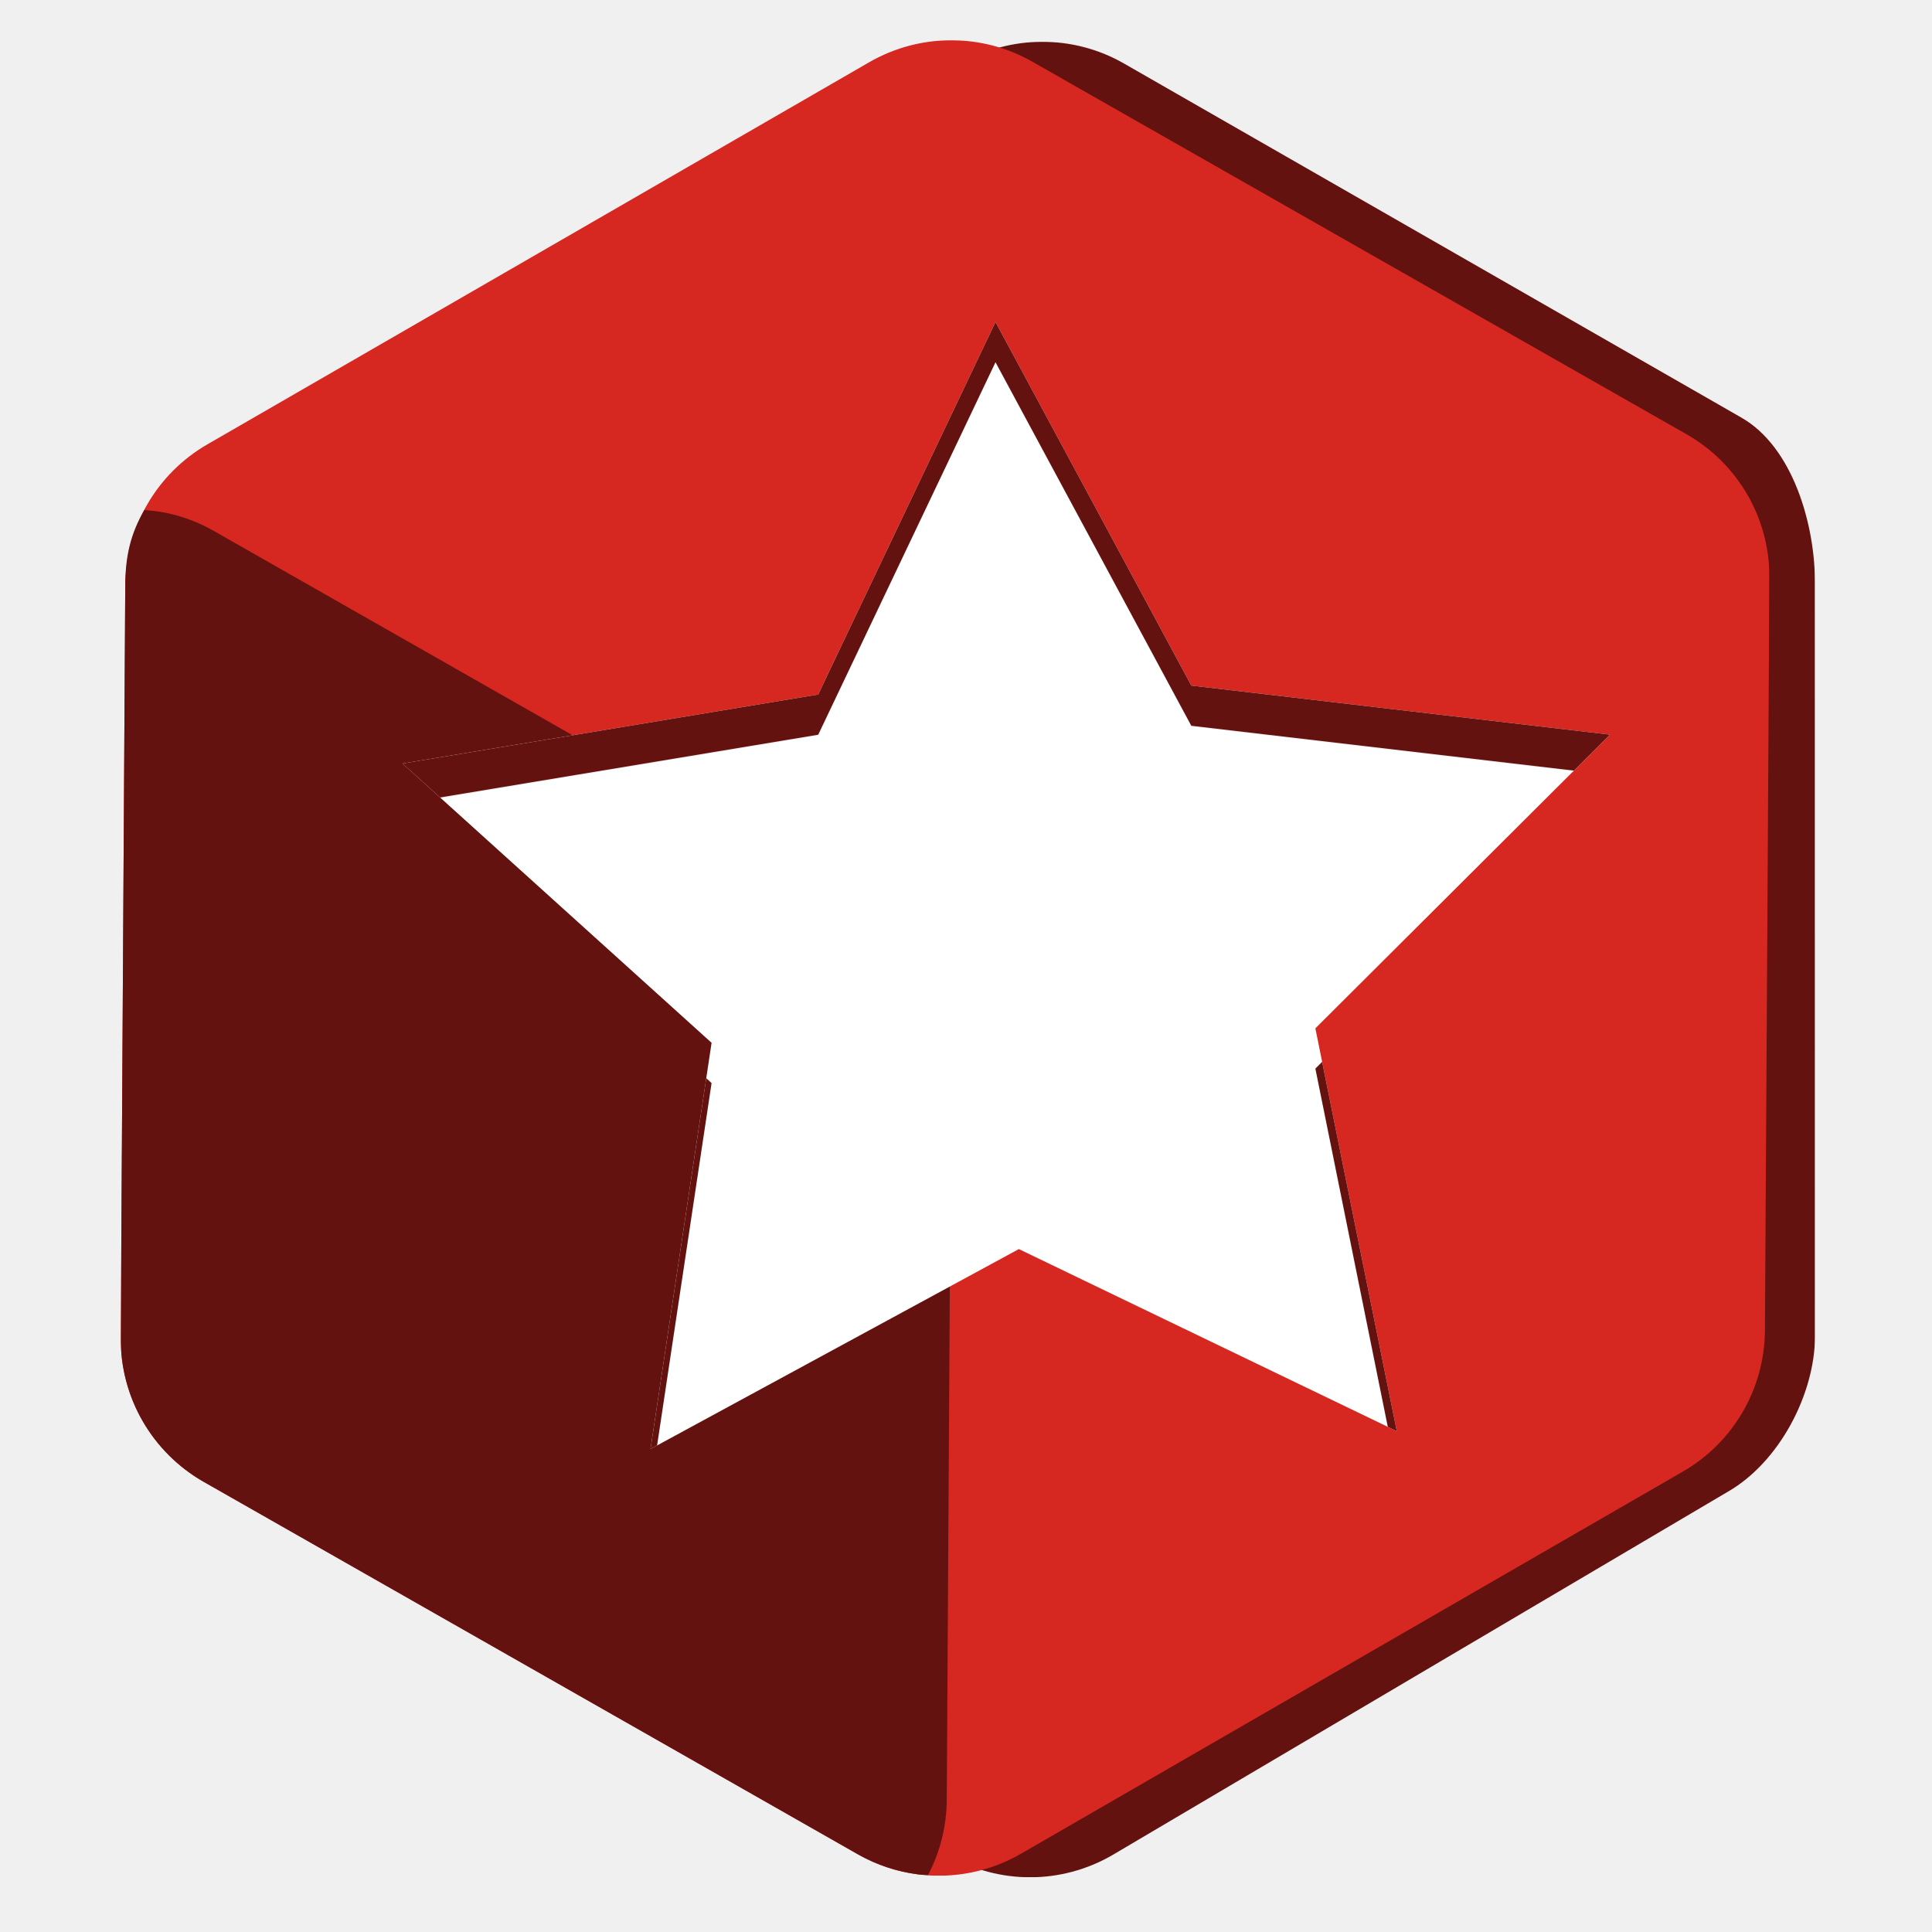
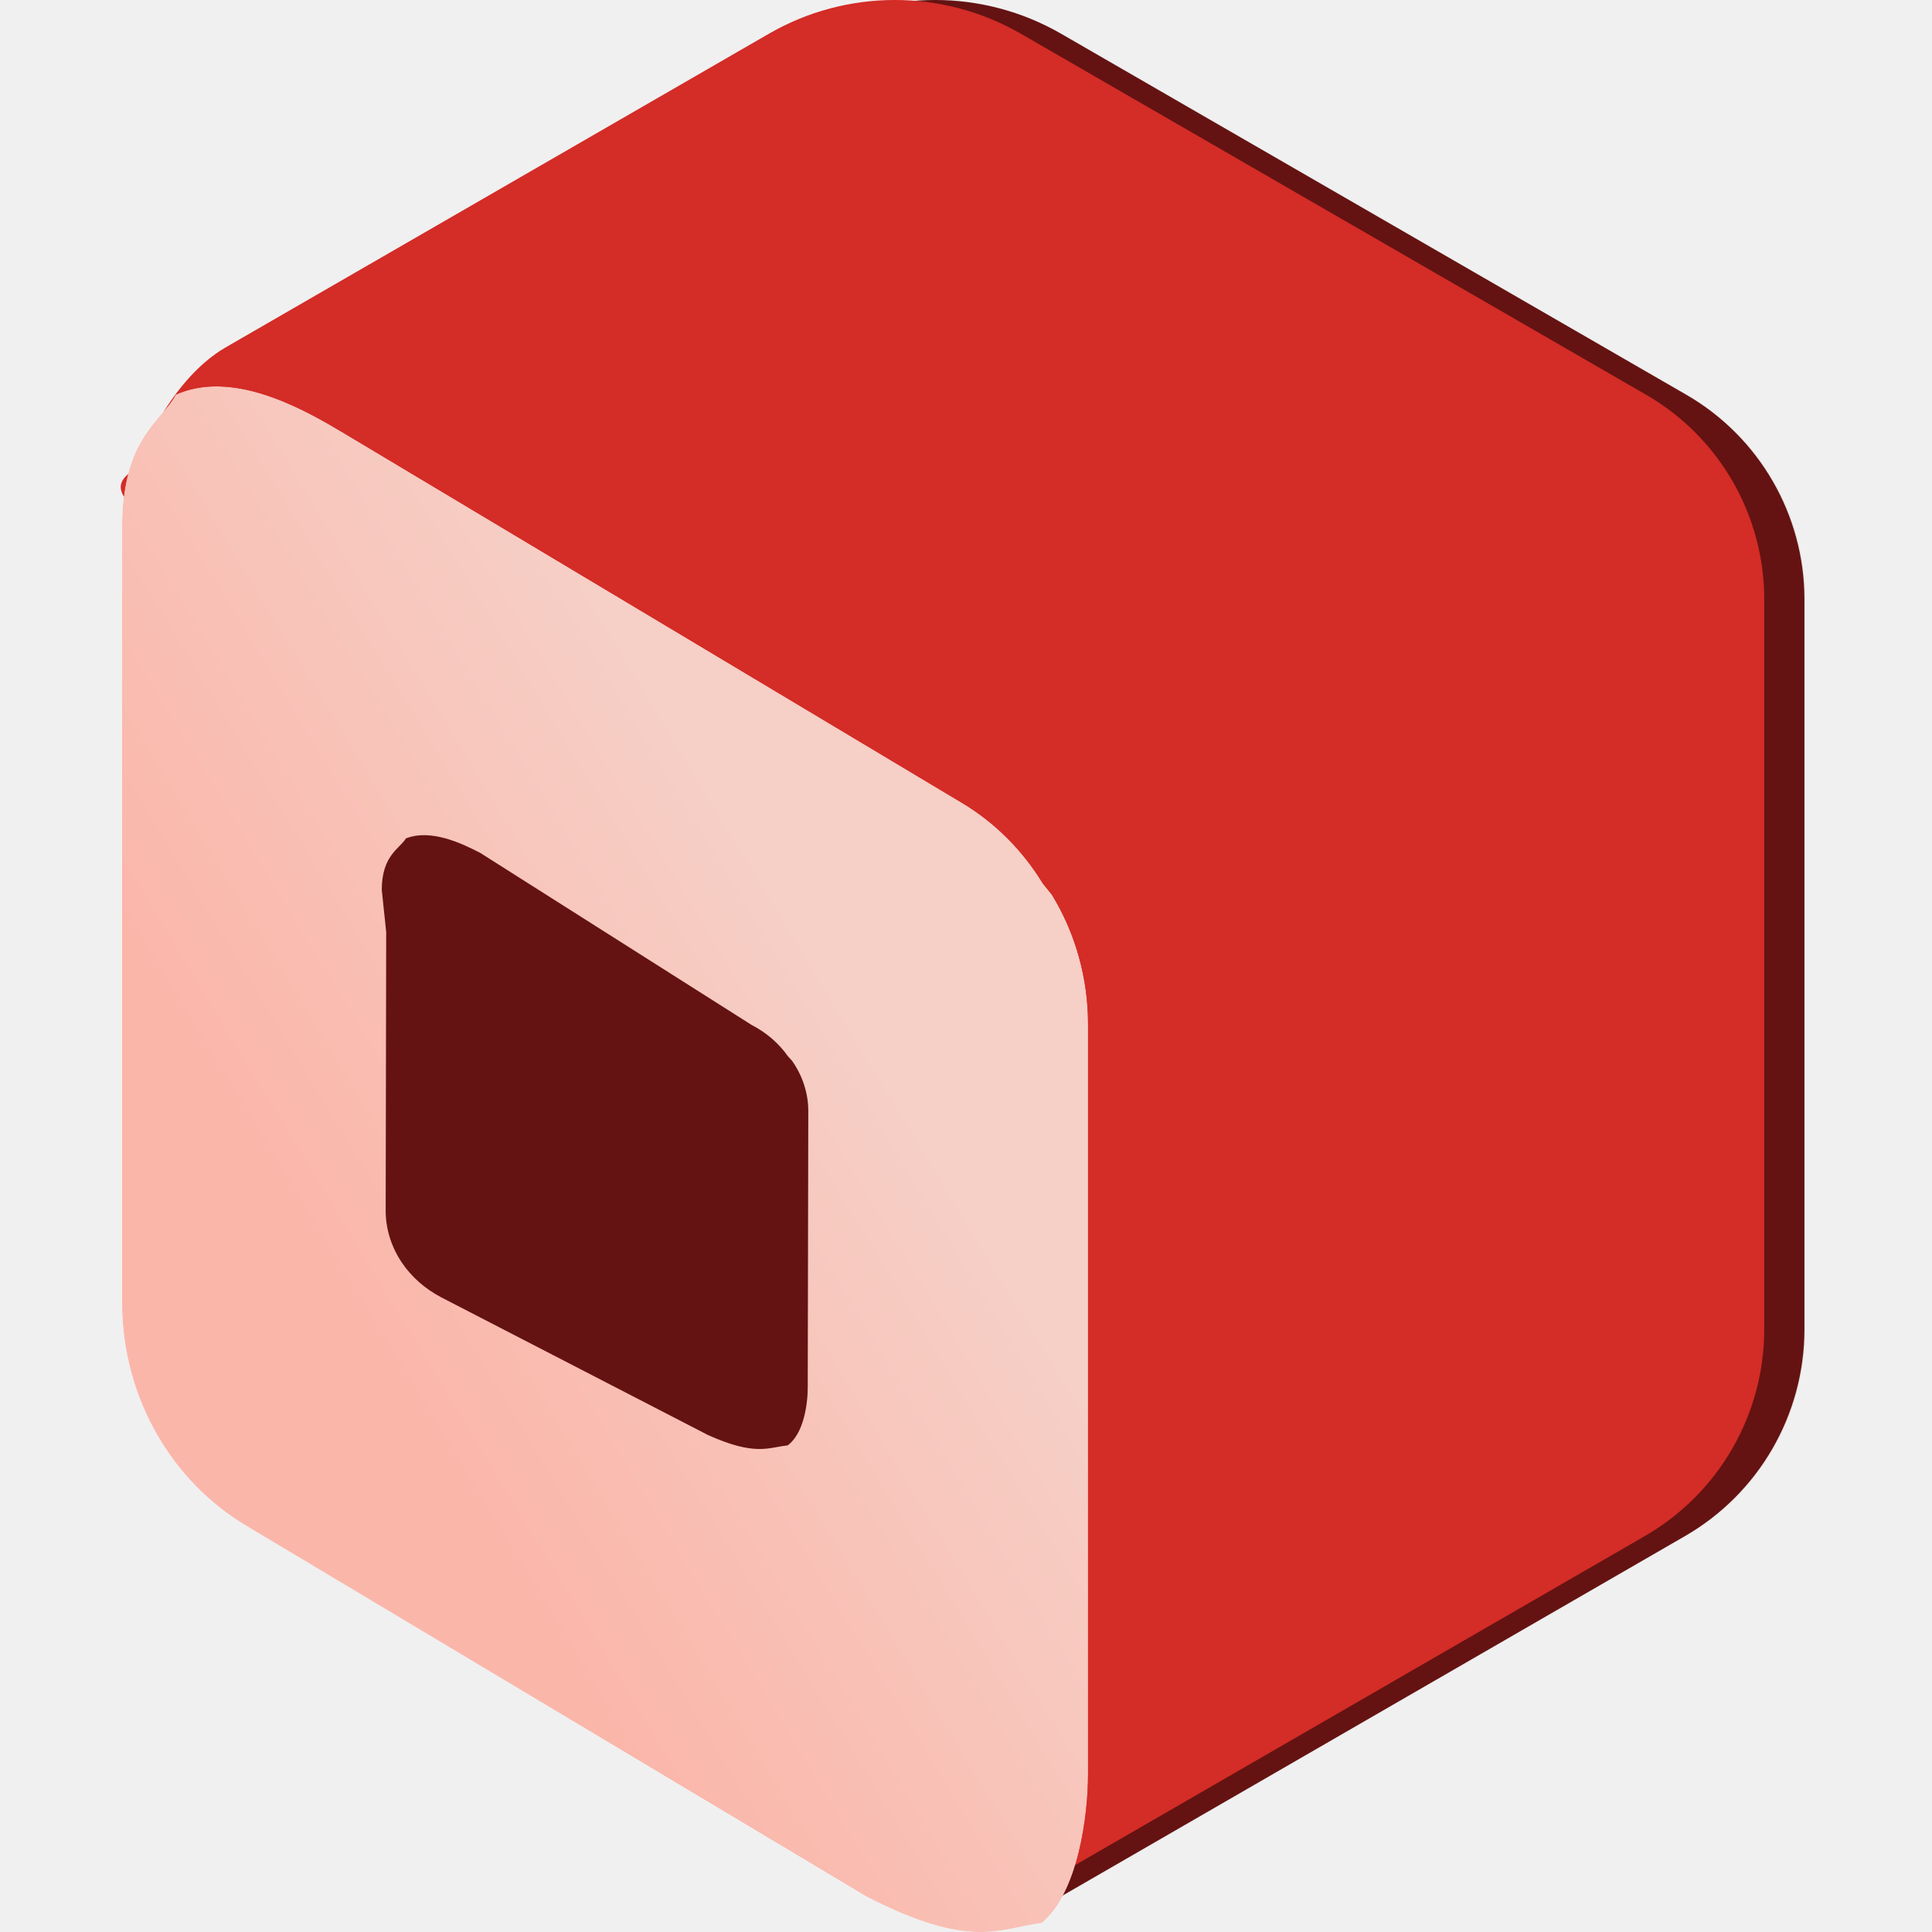
<svg xmlns="http://www.w3.org/2000/svg" xmlns:xlink="http://www.w3.org/1999/xlink" width="48px" height="48px" viewBox="0 0 48 48" version="1.1">
  <defs>
-     <polygon id="path-1" points="0.265 0.399 40.094 0.399 40.094 46 0.265 46" />
-     <polygon id="path-3" points="0 0.361 40.96 0.361 40.96 45.962 0 45.962" />
-     <polygon id="path-5" points="0 0.025 20.633 0.025 20.633 33.95 0 33.95" />
-     <polygon id="path-7" points="24.733 8 20.328 17.255 10 18.969 17.679 25.908 16.162 36 25.313 31.033 34.703 35.557 32.68 25.549 40 18.252 29.598 17.033" />
-     <filter x="-1.7%" y="-1.8%" width="103.3%" height="103.6%" filterUnits="objectBoundingBox" id="filter-8">
-       <feOffset dx="0" dy="1" in="SourceAlpha" result="shadowOffsetInner1" />
-       <feComposite in="shadowOffsetInner1" in2="SourceAlpha" operator="arithmetic" k2="-1" k3="1" result="shadowInnerInner1" />
-       <feColorMatrix values="0 0 0 0 0.392   0 0 0 0 0.071   0 0 0 0 0.059  0 0 0 1 0" type="matrix" in="shadowInnerInner1" />
+     <path d="M37.898,9.808 C39.713,10.857 40.832,12.795 40.832,14.892 L40.832,33.024 C40.832,35.145 39.702,37.103 37.865,38.163 L22.22,47.199 C20.372,48.267 18.713,43.795 16.864,42.728 L6.483,36.804 C4.557,35.693 8.794,33.681 8.794,31.458 L5.476,17.85 L1.971,14.745 C1.971,13.145 -1.019,12.455 0.366,11.654 C0.366,11.654 1.105,9.497 2.614,8.626 L16.096,0.842 C18.036,-0.281 20.428,-0.281 22.37,0.842 L37.898,9.808 Z" id="path-1" />
+     <filter x="-1.2%" y="-1.1%" width="104.9%" height="102.1%" filterUnits="objectBoundingBox" id="filter-2">
+       <feOffset dx="1" dy="0" in="SourceAlpha" result="shadowOffsetOuter1" />
+       <feColorMatrix values="0 0 0 0 0.392   0 0 0 0 0.075   0 0 0 0 0.071  0 0 0 1 0" type="matrix" in="shadowOffsetOuter1" />
    </filter>
+     <path d="M1.334,0.205 C0.993,0.863 0.001,1.272 0,3.489 L0,3.489 L0,3.997 L0,22.769 C0,23.954 0.317,25.092 0.887,26.073 L0.887,26.073 C1.417,26.984 2.167,27.758 3.087,28.309 L3.087,28.309 L18.467,37.504 C19.792,38.193 20.634,38.39 21.274,38.4 L21.274,38.4 L21.38,38.4 C21.952,38.391 22.368,38.237 22.849,38.177 L22.849,38.177 C23.757,37.425 24,35.506 24,34.474 L24,34.474 L24,15.848 C24,14.689 23.681,13.579 23.104,12.633 L23.104,12.633 L22.876,12.35 C22.379,11.535 21.695,10.84 20.861,10.343 L20.861,10.343 L5.455,1.128 C4.686,0.669 3.488,-0.001 2.342,0 L2.342,0 C1.998,0 1.656,0.061 1.334,0.205" id="path-3" />
+     <linearGradient x1="31.787%" y1="67.544%" x2="68.061%" y2="32.84%" id="linearGradient-5">
+       <stop stop-color="#FBB6AA" offset="0%" />
+       <stop stop-color="#F6CFC6" offset="100%" />
+     </linearGradient>
  </defs>
-   <g id="Vector-Perfect-Qute-Qube" stroke="none" stroke-width="1" fill="none" fill-rule="evenodd">
-     <rect id="Rectangle" x="0" y="0" width="48" height="48" />
-     <g id="FromIllustrator" transform="translate(3, 0)">
-       <g id="Shado" transform="translate(2, 0.6395)">
-         <mask id="mask-2" fill="white">
-           <use xlink:href="#path-1" />
-         </mask>
-         <g id="Clip-2" />
-         <path d="M18.86,0.945 L10.637,5.692 L2.415,10.44 C1.788,10.801 1.28,11.316 0.928,11.922 C0.577,12.527 0.381,13.222 0.376,13.946 L0.32,23.296 L0.265,32.646 C0.26,33.383 0.455,34.092 0.811,34.709 C1.167,35.325 1.684,35.848 2.324,36.213 L10.449,40.84 L18.574,45.466 C19.203,45.825 19.904,46.003 20.604,46.001 C21.304,45.999 22.003,45.816 22.63,45.454 L30.286,40.933 L37.943,36.413 C38.569,36.05 39.105,35.451 39.485,34.761 C39.865,34.071 40.089,33.291 40.094,32.566 L40.093,23.216 L40.092,13.867 C40.096,13.13 39.958,12.279 39.659,11.52 C39.36,10.762 38.9,10.097 38.259,9.733 L30.588,5.333 L22.916,0.933 C22.287,0.574 21.586,0.397 20.886,0.399 C20.186,0.401 19.487,0.583 18.86,0.945" id="Fill-1" fill="#64120F" mask="url(#mask-2)" />
+   <g id="qute-sushi-48" stroke="none" stroke-width="1" fill="none" fill-rule="evenodd">
+     <g id="Group-9" transform="translate(3, 0)">
+       <g id="Fill-1">
+         <use fill="black" fill-opacity="1" filter="url(#filter-2)" xlink:href="#path-1" />
+         <use fill="#D42C27" fill-rule="evenodd" xlink:href="#path-1" />
      </g>
-       <g id="Main" transform="translate(0, 0.6395)">
+       <g id="Group-6" transform="translate(0.032277, 9.6)">
        <mask id="mask-4" fill="white">
          <use xlink:href="#path-3" />
        </mask>
        <g id="Clip-5" />
-         <path d="M18.595,0.907 L10.372,5.655 L2.15,10.402 C1.523,10.764 1.015,11.279 0.664,11.883 C0.312,12.489 0.116,13.184 0.112,13.907 L0.056,23.258 L-0,32.608 C-0.004,33.345 0.19,34.054 0.546,34.67 C0.902,35.286 1.419,35.81 2.059,36.175 L10.184,40.801 L18.31,45.428 C18.939,45.786 19.639,45.964 20.339,45.962 C21.039,45.96 21.739,45.778 22.366,45.416 L30.588,40.668 L38.811,35.921 C39.438,35.56 39.945,35.045 40.297,34.44 C40.649,33.834 40.845,33.139 40.849,32.415 L40.905,23.065 L40.96,13.715 C40.965,12.978 40.77,12.269 40.414,11.653 C40.058,11.036 39.541,10.513 38.901,10.149 L30.776,5.522 L22.651,0.895 C22.022,0.536 21.322,0.359 20.621,0.361 C19.922,0.363 19.222,0.545 18.595,0.907" id="Fill-4" fill="#D62821" mask="url(#mask-4)" />
+         <path d="M1.334,0.205 C0.993,0.863 0.001,1.272 0,3.489 L0,3.489 L0,3.997 L0,22.769 C0,23.954 0.317,25.092 0.887,26.073 L0.887,26.073 C1.417,26.984 2.167,27.758 3.087,28.309 L3.087,28.309 L18.467,37.504 C19.792,38.193 20.634,38.39 21.274,38.4 L21.274,38.4 L21.38,38.4 C21.952,38.391 22.368,38.237 22.849,38.177 L22.849,38.177 C23.757,37.425 24,35.506 24,34.474 L24,34.474 L24,15.848 C24,14.689 23.681,13.579 23.104,12.633 L23.104,12.633 L22.876,12.35 C22.379,11.535 21.695,10.84 20.861,10.343 L20.861,10.343 L5.455,1.128 C4.686,0.669 3.488,-0.001 2.342,0 L2.342,0 C1.998,0 1.656,0.061 1.334,0.205" id="Fill-4" fill="url(#linearGradient-5)" mask="url(#mask-4)" />
      </g>
-       <g id="Side" transform="translate(0, 12.6395)">
-         <mask id="mask-6" fill="white">
-           <use xlink:href="#path-5" />
-         </mask>
-         <g id="Clip-8" />
-         <path d="M0.599,0.034 C0.905,0.054 1.198,0.106 1.484,0.193 C1.77,0.28 2.049,0.402 2.324,0.558 L10.449,5.185 L18.574,9.812 C19.214,10.177 19.731,10.7 20.087,11.316 C20.443,11.932 20.637,12.642 20.633,13.379 L20.578,22.729 L20.522,32.079 C20.52,32.411 20.477,32.736 20.398,33.051 C20.319,33.364 20.203,33.667 20.054,33.95 L19.934,33.94 L19.815,33.93 C19.555,33.896 19.296,33.839 19.044,33.755 C18.791,33.671 18.546,33.562 18.31,33.428 L10.184,28.801 L2.059,24.175 C1.419,23.809 0.902,23.286 0.546,22.67 C0.19,22.054 -0.004,21.345 -0,20.607 L0.056,11.258 L0.112,1.907 C0.114,1.546 0.145,1.226 0.22,0.922 C0.295,0.617 0.414,0.327 0.59,0.025 L0.594,0.029 L0.599,0.034 Z" id="Fill-7" fill="#64120F" mask="url(#mask-6)" />
-       </g>
-     </g>
-     <g id="Fill-1">
-       <use fill="#FFFFFF" fill-rule="evenodd" xlink:href="#path-7" />
-       <use fill="black" fill-opacity="1" filter="url(#filter-8)" xlink:href="#path-7" />
+       <path d="M16.552,35.913 C16.09,35.962 15.763,36.182 14.586,35.651 L7.968,32.235 C7.556,32.02 7.218,31.719 6.981,31.364 C6.724,30.981 6.582,30.538 6.582,30.077 L6.595,23.157 L6.485,22.11 C6.486,21.246 6.931,21.087 7.085,20.83 C7.71,20.585 8.484,20.958 8.933,21.191 L15.673,25.464 C16.048,25.657 16.355,25.928 16.578,26.245 L16.679,26.356 C16.938,26.724 17.082,27.157 17.082,27.609 L17.068,34.47 C17.068,34.872 16.973,35.619 16.565,35.913" id="Fill-7" fill="#641312" />
    </g>
  </g>
</svg>
